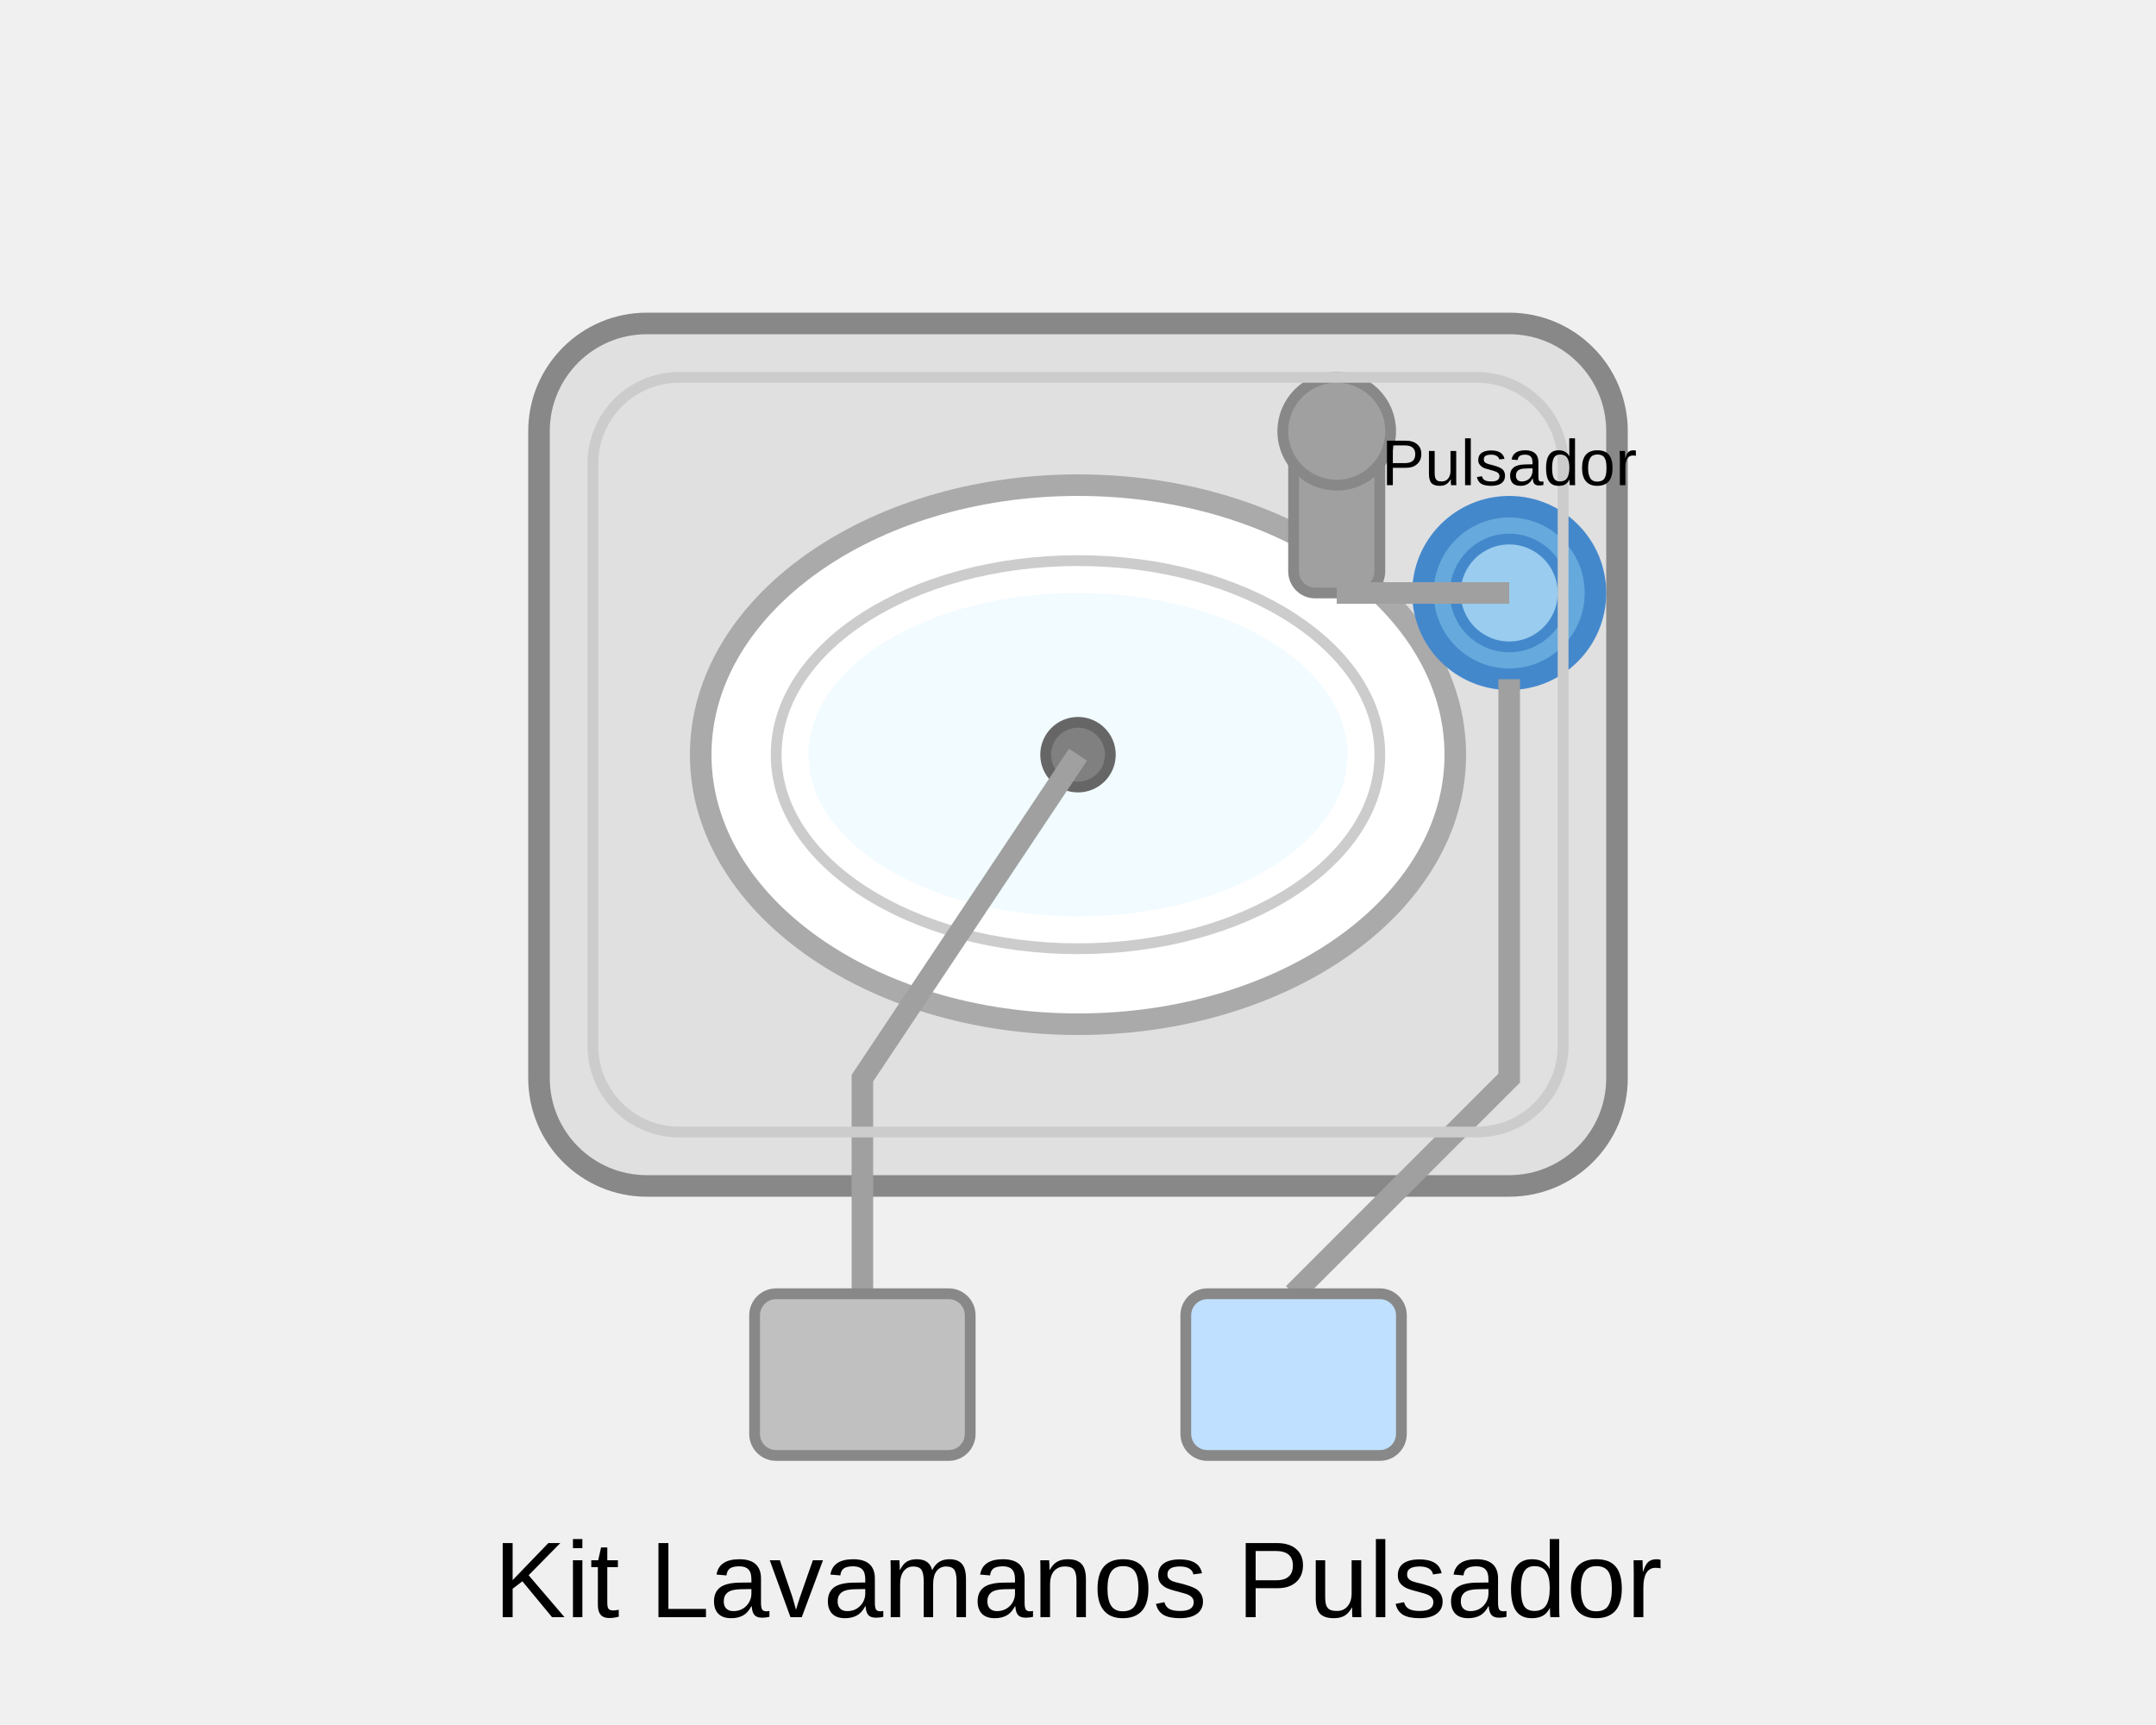
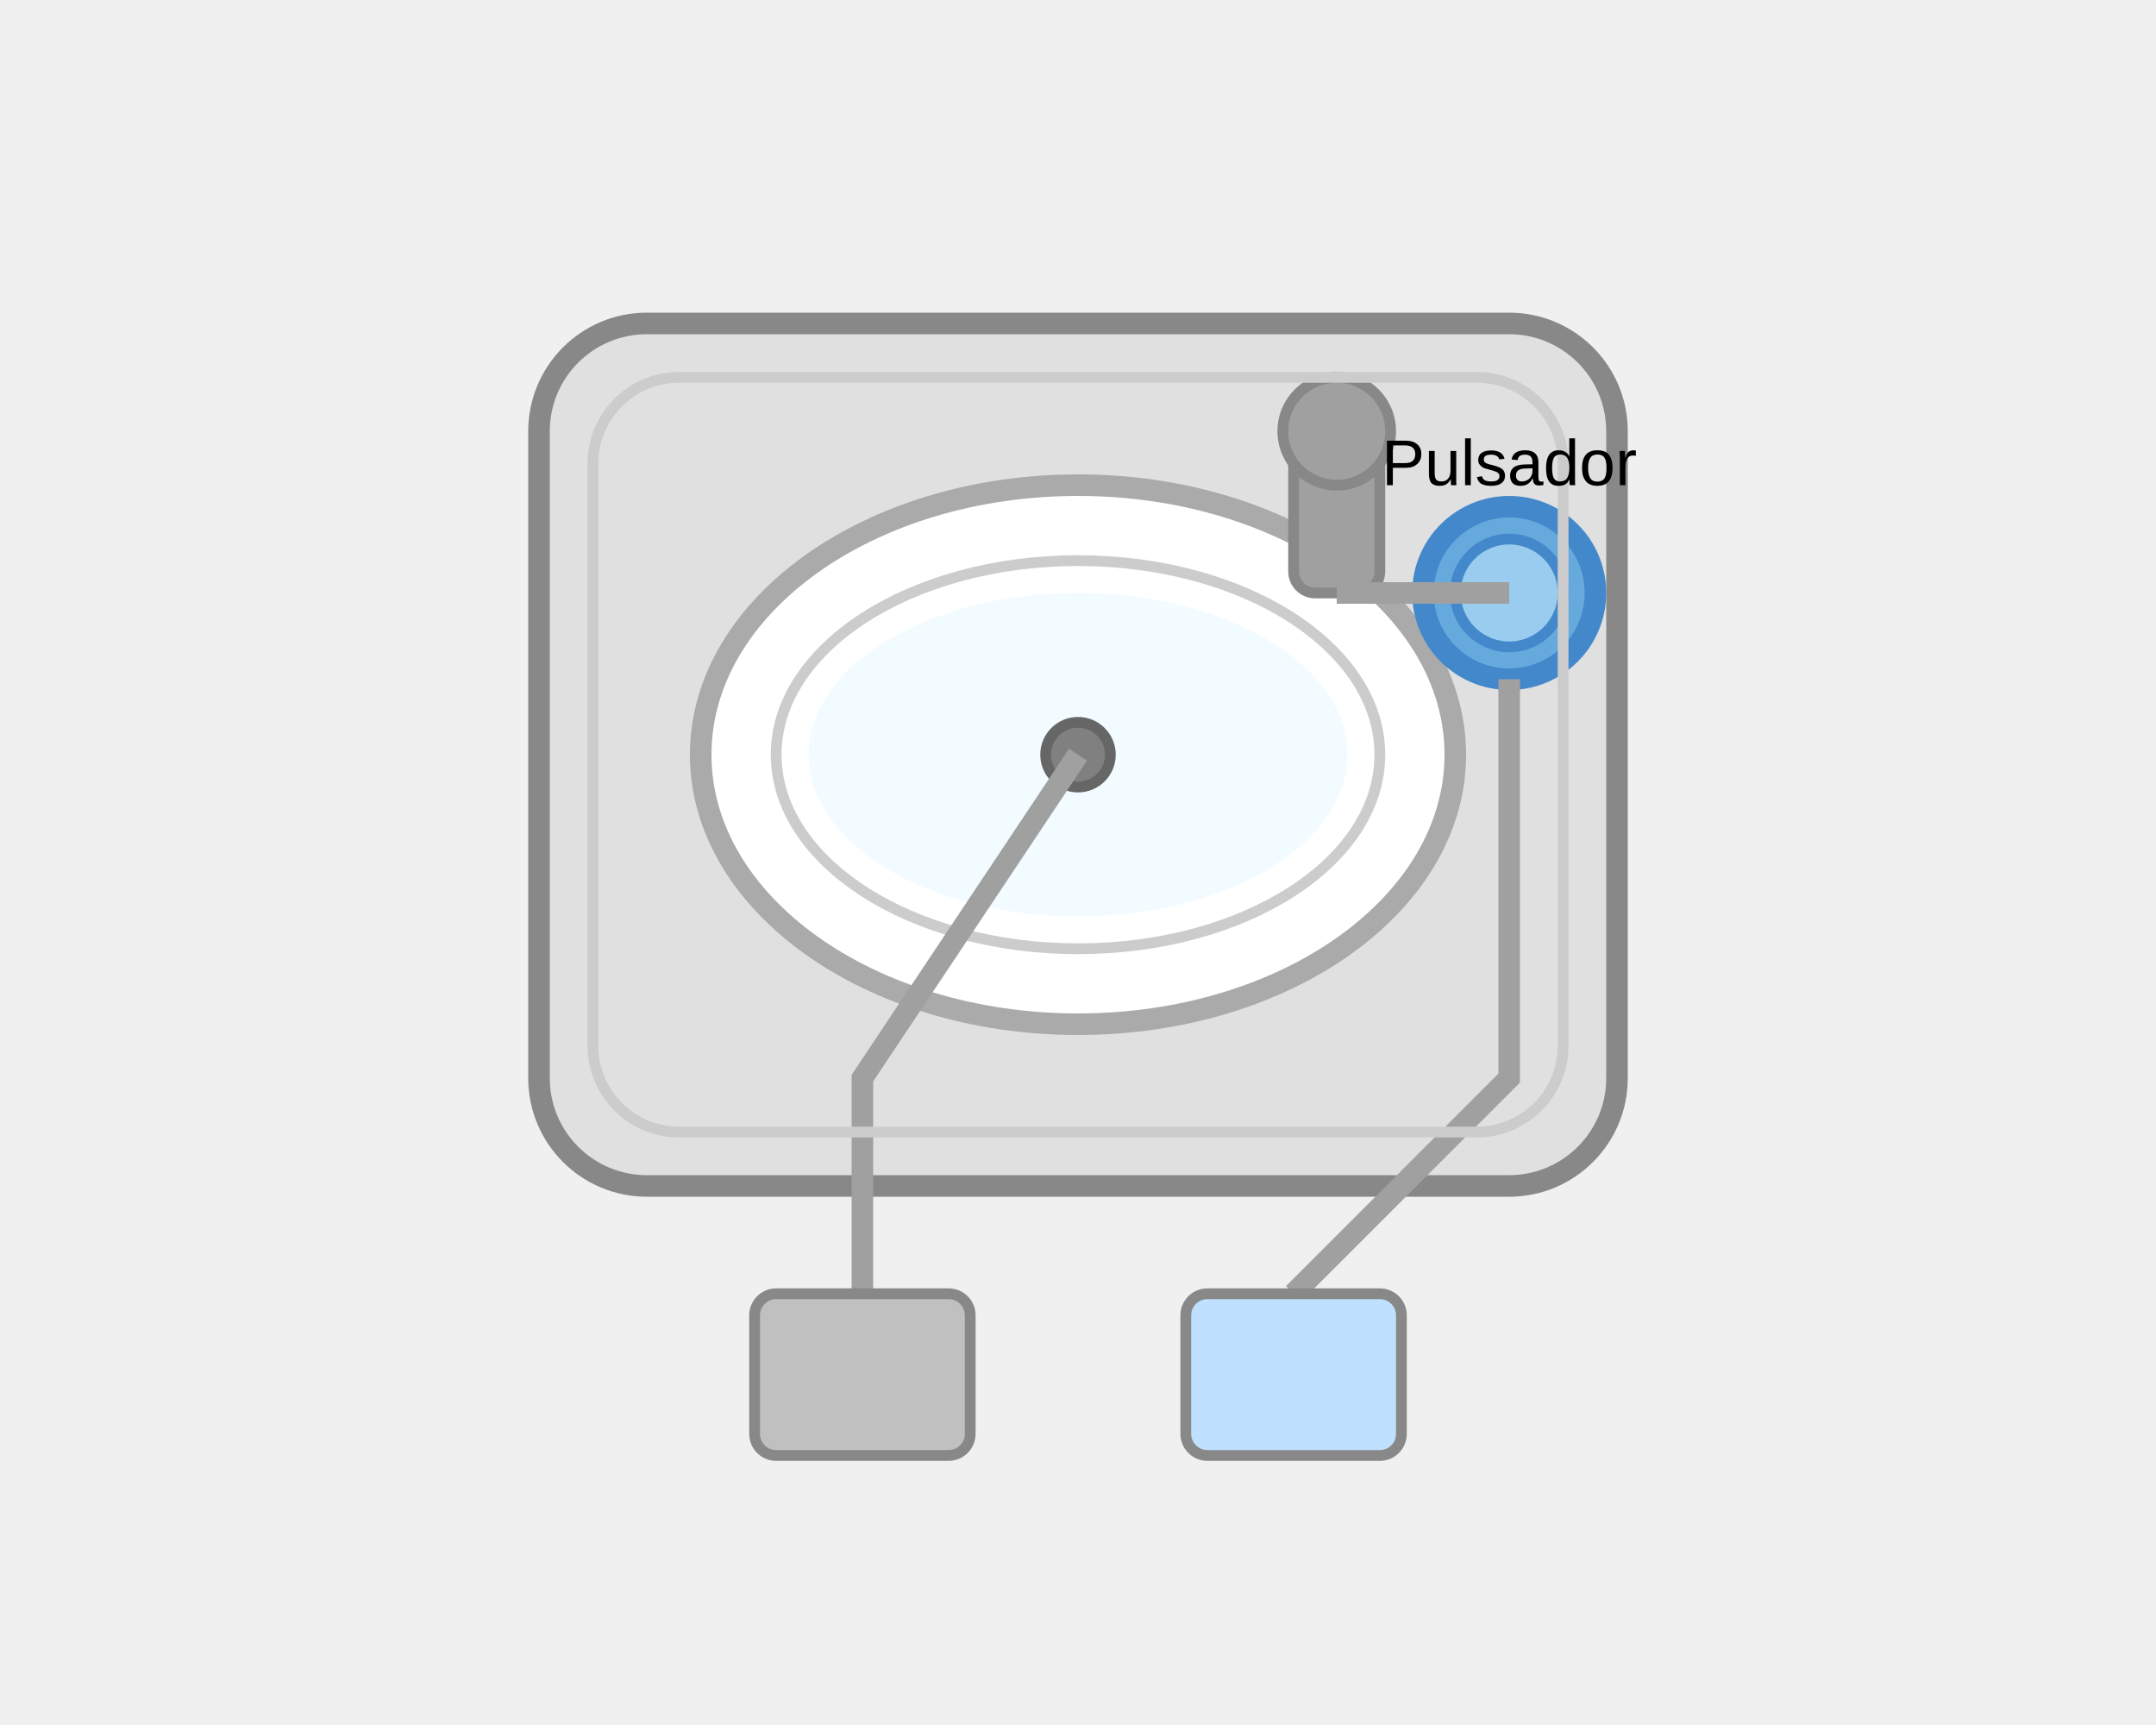
<svg xmlns="http://www.w3.org/2000/svg" width="200" height="160" viewBox="0 0 200 160">
  <rect x="50" y="30" width="100" height="80" rx="10" fill="#E0E0E0" stroke="#888888" stroke-width="2" />
  <ellipse cx="100" cy="70" rx="35" ry="25" fill="#FFFFFF" stroke="#AAAAAA" stroke-width="2" />
  <ellipse cx="100" cy="70" rx="28" ry="18" fill="none" stroke="#CCCCCC" stroke-width="1" />
  <ellipse cx="100" cy="70" rx="25" ry="15" fill="#E6F7FF" stroke="none" opacity="0.5" />
  <rect x="120" y="40" width="8" height="15" rx="2" fill="#A0A0A0" stroke="#888888" stroke-width="1" />
  <circle cx="124" cy="40" r="5" fill="#A0A0A0" stroke="#888888" stroke-width="1" />
  <circle cx="140" cy="55" r="8" fill="#66AADD" stroke="#4488CC" stroke-width="2" />
  <circle cx="140" cy="55" r="5" fill="#99CCEE" stroke="#4488CC" stroke-width="1" />
  <path d="M 140 55 L 124 55" fill="none" stroke="#A0A0A0" stroke-width="2" />
  <circle cx="100" cy="70" r="3" fill="#808080" stroke="#666666" stroke-width="1" />
  <path d="M 100 70 L 80 100 L 80 120" fill="none" stroke="#A0A0A0" stroke-width="2" />
  <rect x="70" y="120" width="20" height="15" rx="2" fill="#C0C0C0" stroke="#888888" stroke-width="1" />
  <path d="M 140 63 L 140 100 L 120 120" fill="none" stroke="#A0A0A0" stroke-width="2" />
  <rect x="110" y="120" width="20" height="15" rx="2" fill="#C0E0FF" stroke="#888888" stroke-width="1" />
  <rect x="55" y="35" width="90" height="70" rx="8" fill="none" stroke="#CCCCCC" stroke-width="1" />
  <text x="140" y="45" font-family="Arial" font-size="6" text-anchor="middle" fill="#000">Pulsador</text>
-   <text x="100" y="150" font-family="Arial" font-size="10" text-anchor="middle" fill="#000">
-     Kit Lavamanos Pulsador
-   </text>
</svg>
